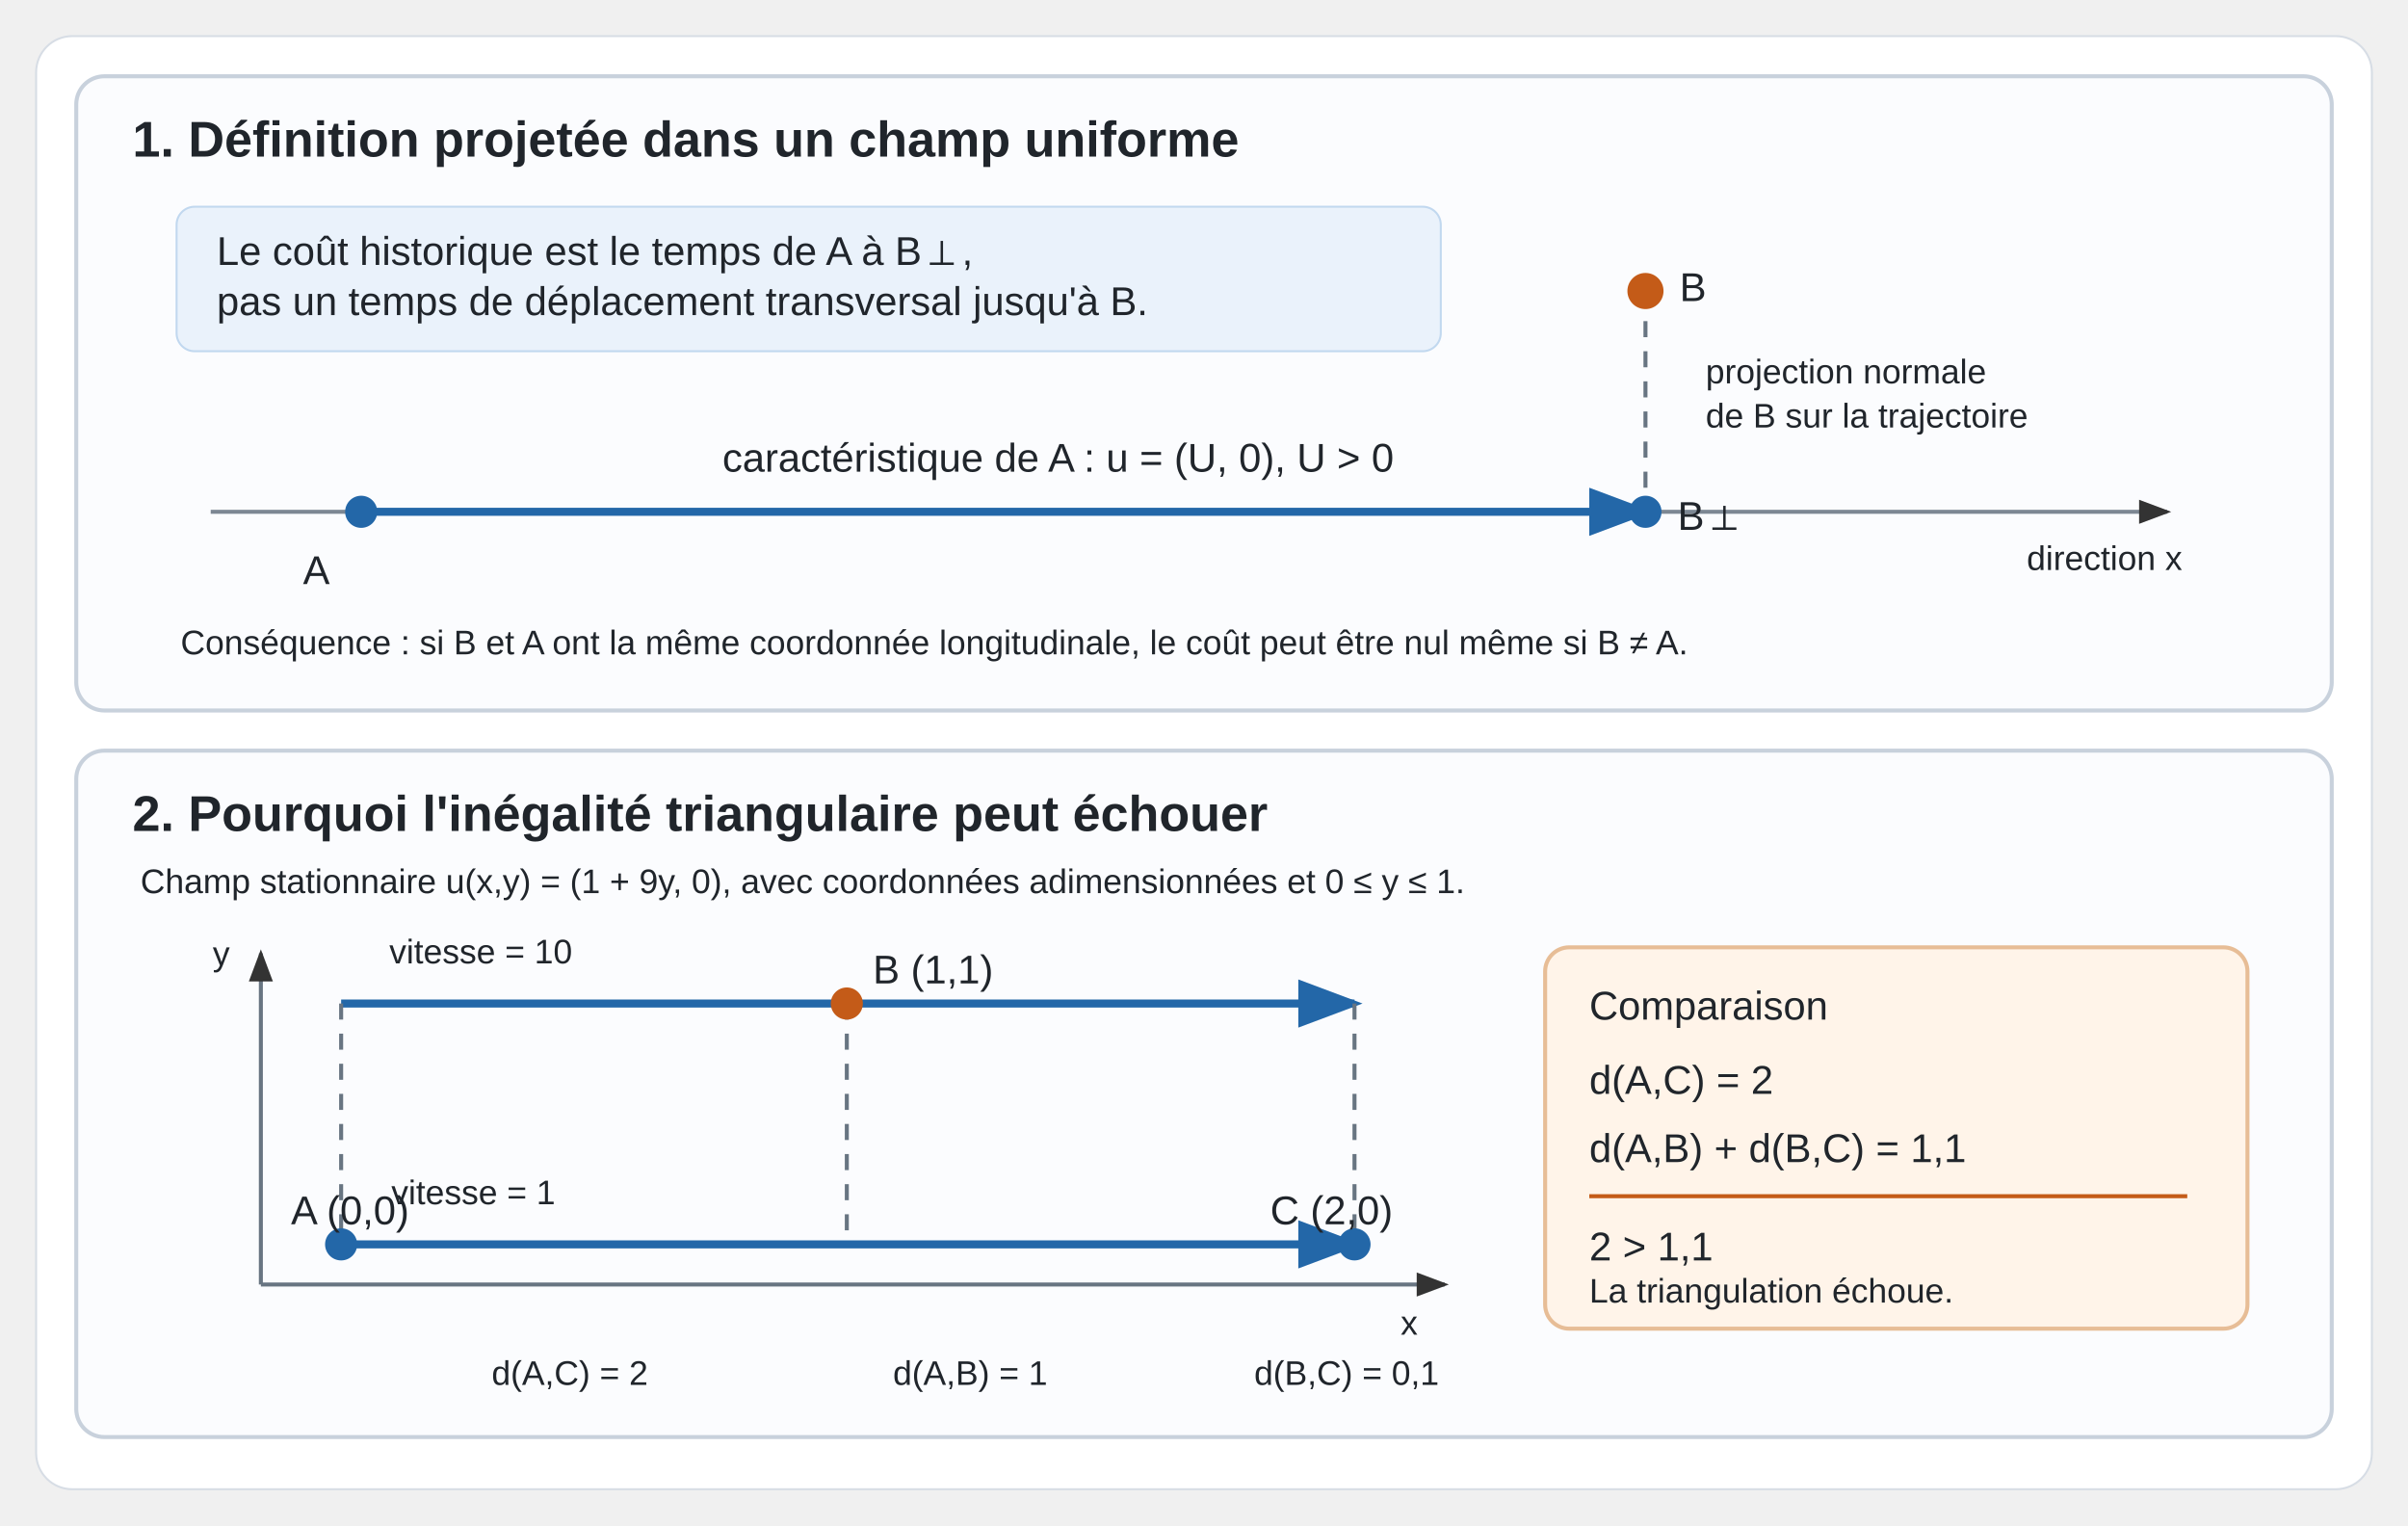
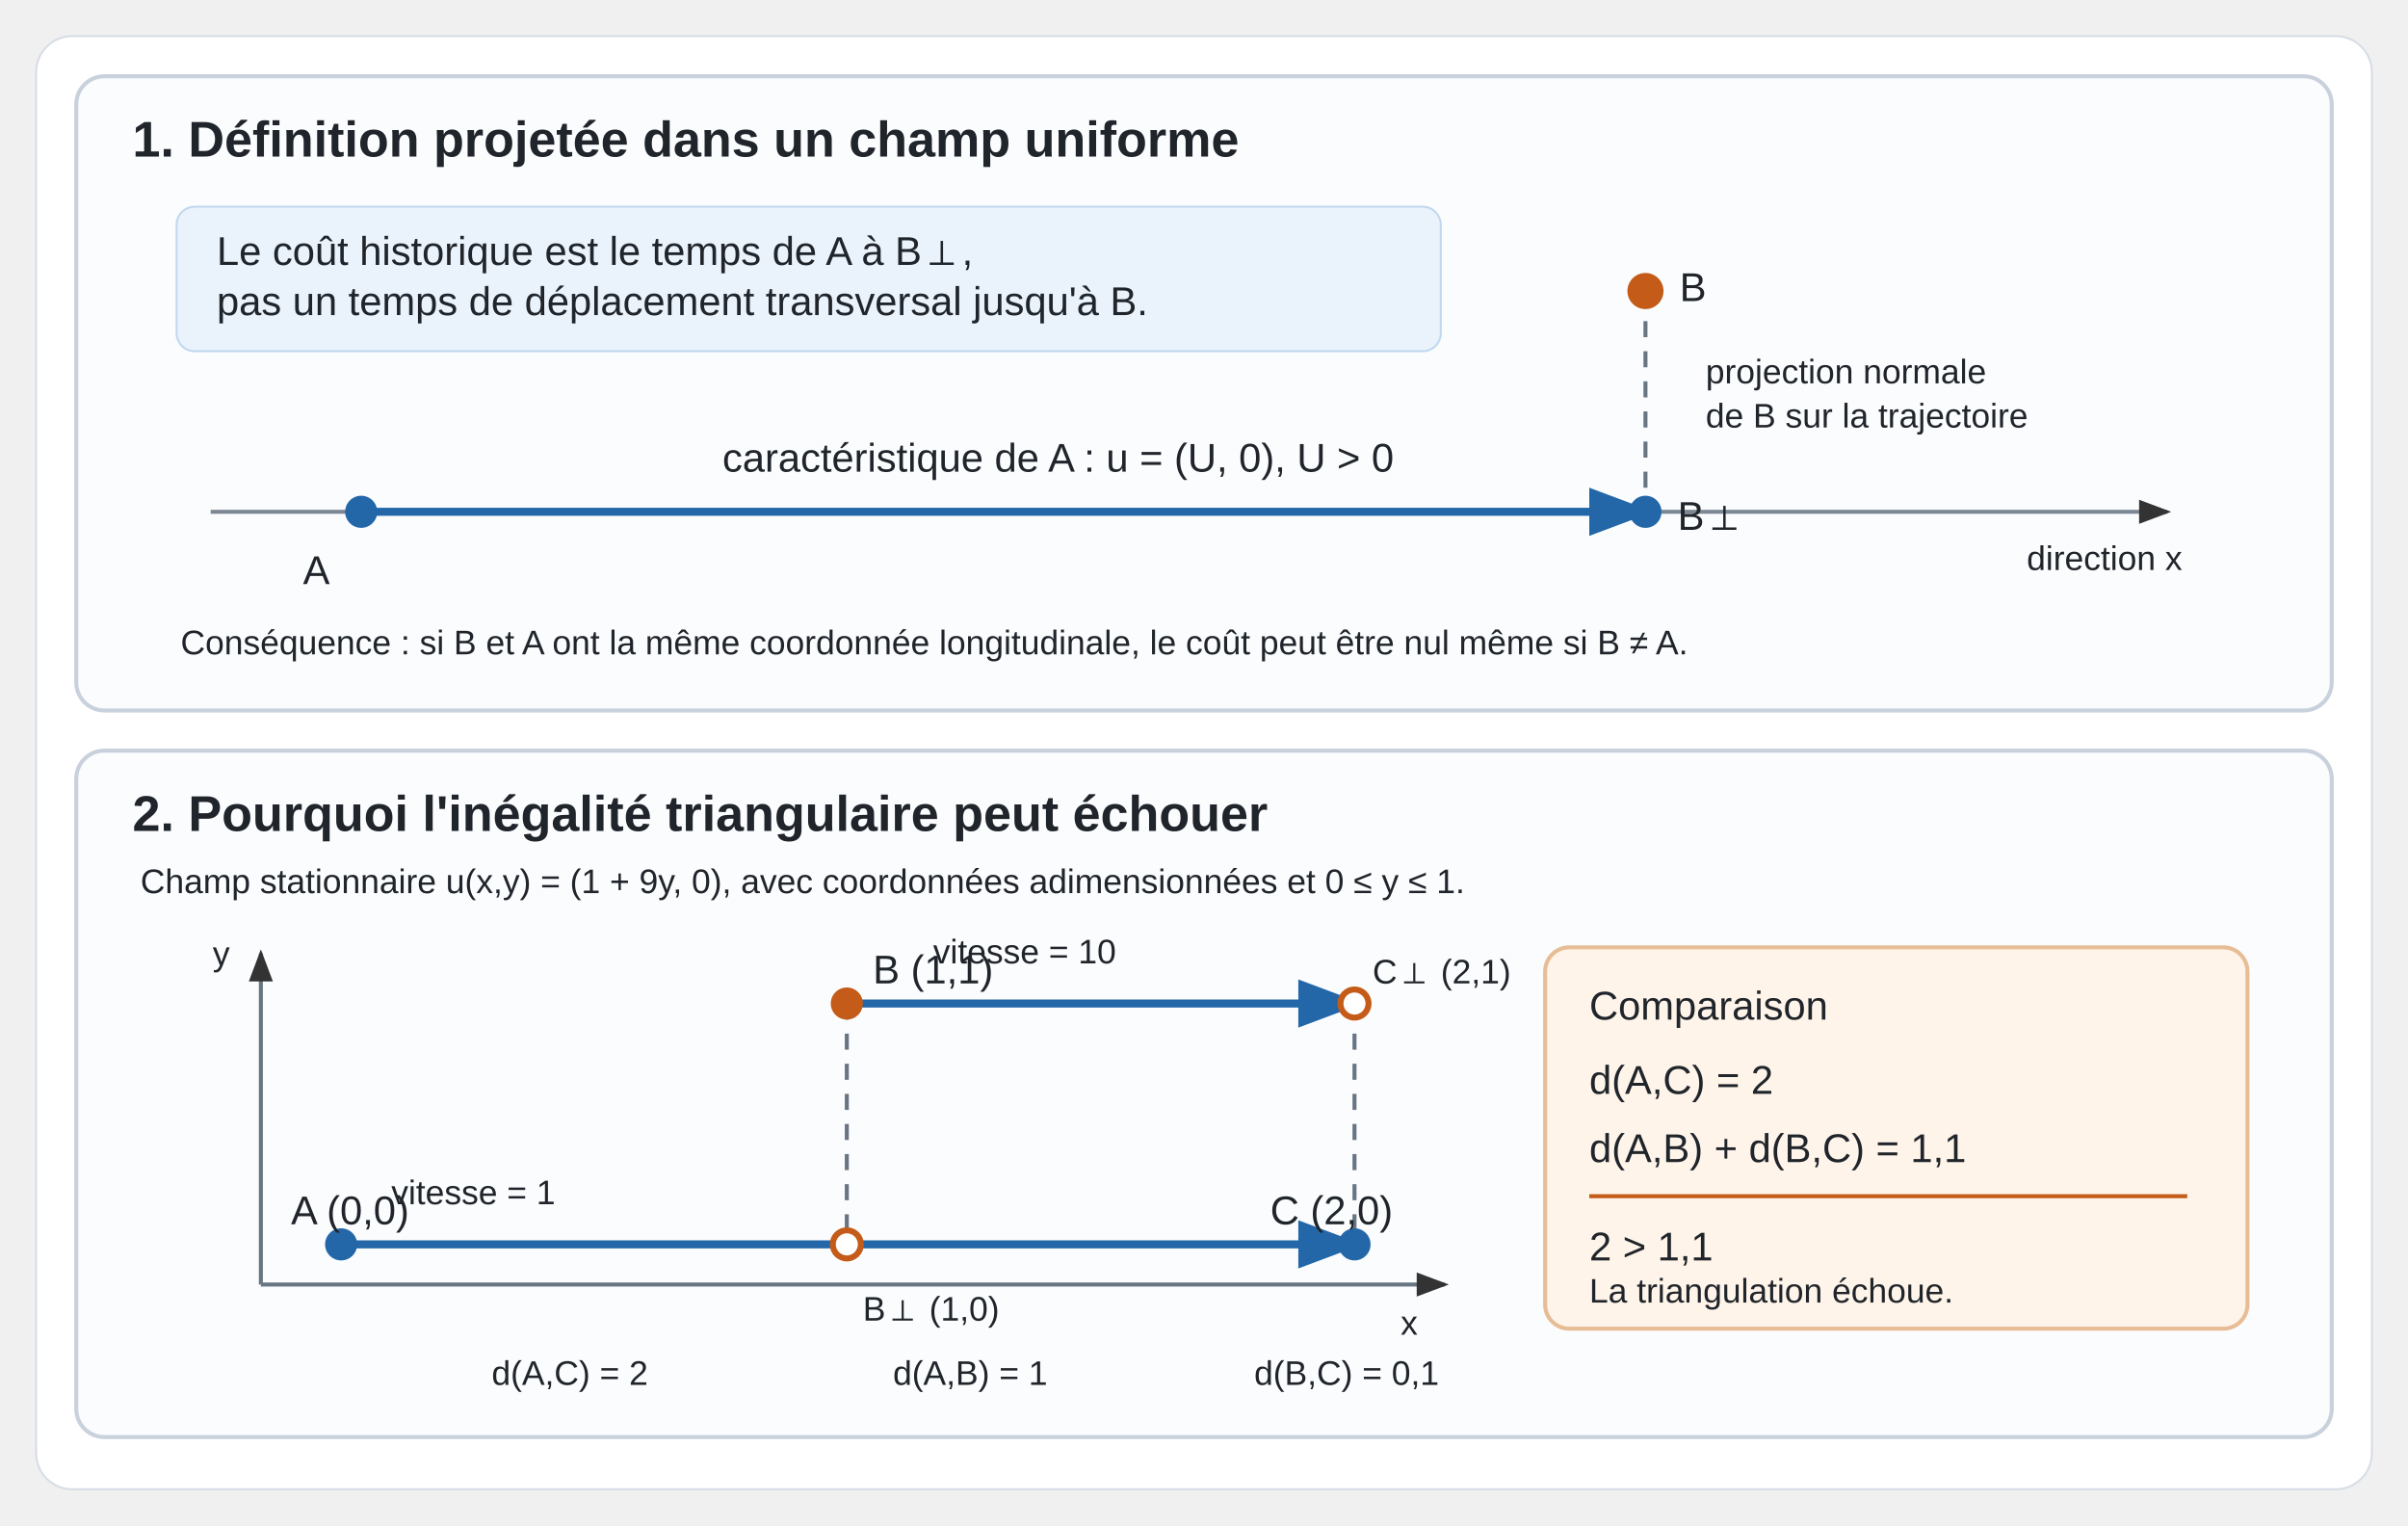
<svg xmlns="http://www.w3.org/2000/svg" width="1200" height="760" viewBox="0 0 1200 760" role="img" aria-labelledby="title desc">
  <defs>
    <marker id="arrow" markerWidth="9" markerHeight="9" refX="7" refY="3" orient="auto">
      <path d="M0,0 L0,6 L8,3 z" fill="#2367a8" />
    </marker>
    <marker id="arrowDark" markerWidth="9" markerHeight="9" refX="7" refY="3" orient="auto">
      <path d="M0,0 L0,6 L8,3 z" fill="#333" />
    </marker>
    <style>
    text{font-family:Arial,Helvetica,sans-serif;fill:#20252b}
    .panel{fill:#fbfcfe;stroke:#c8d1dc;stroke-width:2}
    .heading{font-size:25px;font-weight:700}
    .label{font-size:20px}
    .small{font-size:17px}
    .blue{stroke:#2367a8;fill:none;stroke-width:4}
    .orange{stroke:#c45b18;fill:none;stroke-width:4}
    .dash{stroke:#687582;stroke-width:2;stroke-dasharray:8 7;fill:none}
  </style>
  </defs>
  <rect x="18" y="18" width="1164" height="724" rx="18" fill="#ffffff" stroke="#d7dde5" />
  <rect class="panel" x="38" y="38" width="1124" height="316" rx="14" />
  <text class="heading" x="66" y="78">1. Définition projetée dans un champ uniforme</text>
  <line x1="105" y1="255" x2="1080" y2="255" stroke="#7c8793" stroke-width="2" marker-end="url(#arrowDark)" />
  <text class="small" x="1010" y="284">direction x</text>
  <line class="blue" x1="180" y1="255" x2="820" y2="255" marker-end="url(#arrow)" />
  <text class="label" x="360" y="235" fill="#2367a8">caractéristique de A : u = (U, 0), U &gt; 0</text>
  <line class="dash" x1="820" y1="145" x2="820" y2="255" />
  <circle cx="180" cy="255" r="8" fill="#2367a8" />
  <circle cx="820" cy="255" r="8" fill="#2367a8" />
  <circle cx="820" cy="145" r="9" fill="#c45b18" />
  <text class="label" x="151" y="291">A</text>
  <text class="label" x="836" y="264">B⊥</text>
  <text class="label" x="837" y="150">B</text>
  <text class="small" x="850" y="191">projection normale</text>
  <text class="small" x="850" y="213">de B sur la trajectoire</text>
  <rect x="88" y="103" width="630" height="72" rx="9" fill="#eaf2fb" stroke="#c1d8ef" />
  <text class="label" x="108" y="132">Le coût historique est le temps de A à B⊥,</text>
  <text class="label" x="108" y="157">pas un temps de déplacement transversal jusqu'à B.</text>
  <text class="small" x="90" y="326">Conséquence : si B et A ont la même coordonnée longitudinale, le coût peut être nul même si B ≠ A.</text>
  <rect class="panel" x="38" y="374" width="1124" height="342" rx="14" />
  <text class="heading" x="66" y="414">2. Pourquoi l'inégalité triangulaire peut échouer</text>
  <text class="small" x="70" y="445">Champ stationnaire u(x,y) = (1 + 9y, 0), avec coordonnées adimensionnées et 0 ≤ y ≤ 1.</text>
  <line x1="130" y1="640" x2="720" y2="640" stroke="#687582" stroke-width="2" marker-end="url(#arrowDark)" />
  <line x1="130" y1="640" x2="130" y2="475" stroke="#687582" stroke-width="2" marker-end="url(#arrowDark)" />
  <text class="small" x="698" y="665">x</text>
  <text class="small" x="106" y="481">y</text>
  <line class="blue" x1="170" y1="620" x2="675" y2="620" marker-end="url(#arrow)" />
-   <line class="blue" x1="170" y1="500" x2="675" y2="500" marker-end="url(#arrow)" />
-   <line class="dash" x1="170" y1="500" x2="170" y2="620" />
+   <line class="blue" x1="422" y1="500" x2="675" y2="500" marker-end="url(#arrow)" />
  <line class="dash" x1="422" y1="500" x2="422" y2="620" />
  <line class="dash" x1="675" y1="500" x2="675" y2="620" />
  <circle cx="170" cy="620" r="8" fill="#2367a8" />
  <circle cx="422" cy="500" r="8" fill="#c45b18" />
+   <circle cx="422" cy="620" r="7" fill="#ffffff" stroke="#c45b18" stroke-width="3" />
+   <circle cx="675" cy="500" r="7" fill="#ffffff" stroke="#c45b18" stroke-width="3" />
  <circle cx="675" cy="620" r="8" fill="#2367a8" />
  <text class="label" x="145" y="610">A (0,0)</text>
  <text class="label" x="435" y="490">B (1,1)</text>
+   <text class="small" x="430" y="658">B⊥ (1,0)</text>
+   <text class="small" x="684" y="490">C⊥ (2,1)</text>
  <text class="label" x="633" y="610">C (2,0)</text>
  <text class="small" x="195" y="600">vitesse = 1</text>
-   <text class="small" x="194" y="480">vitesse = 10</text>
+   <text class="small" x="465" y="480">vitesse = 10</text>
  <text class="small" x="245" y="690">d(A,C) = 2</text>
  <text class="small" x="445" y="690">d(A,B) = 1</text>
  <text class="small" x="625" y="690">d(B,C) = 0,1</text>
  <rect x="770" y="472" width="350" height="190" rx="12" fill="#fff4e9" stroke="#e7bd96" stroke-width="2" />
  <text class="label" x="792" y="508">Comparaison</text>
  <text class="label" x="792" y="545">d(A,C) = 2</text>
  <text class="label" x="792" y="579">d(A,B) + d(B,C) = 1,1</text>
  <line x1="792" y1="596" x2="1090" y2="596" stroke="#c45b18" stroke-width="2" />
  <text class="label" x="792" y="628">2 &gt; 1,1</text>
  <text class="small" x="792" y="649">La triangulation échoue.</text>
</svg>
